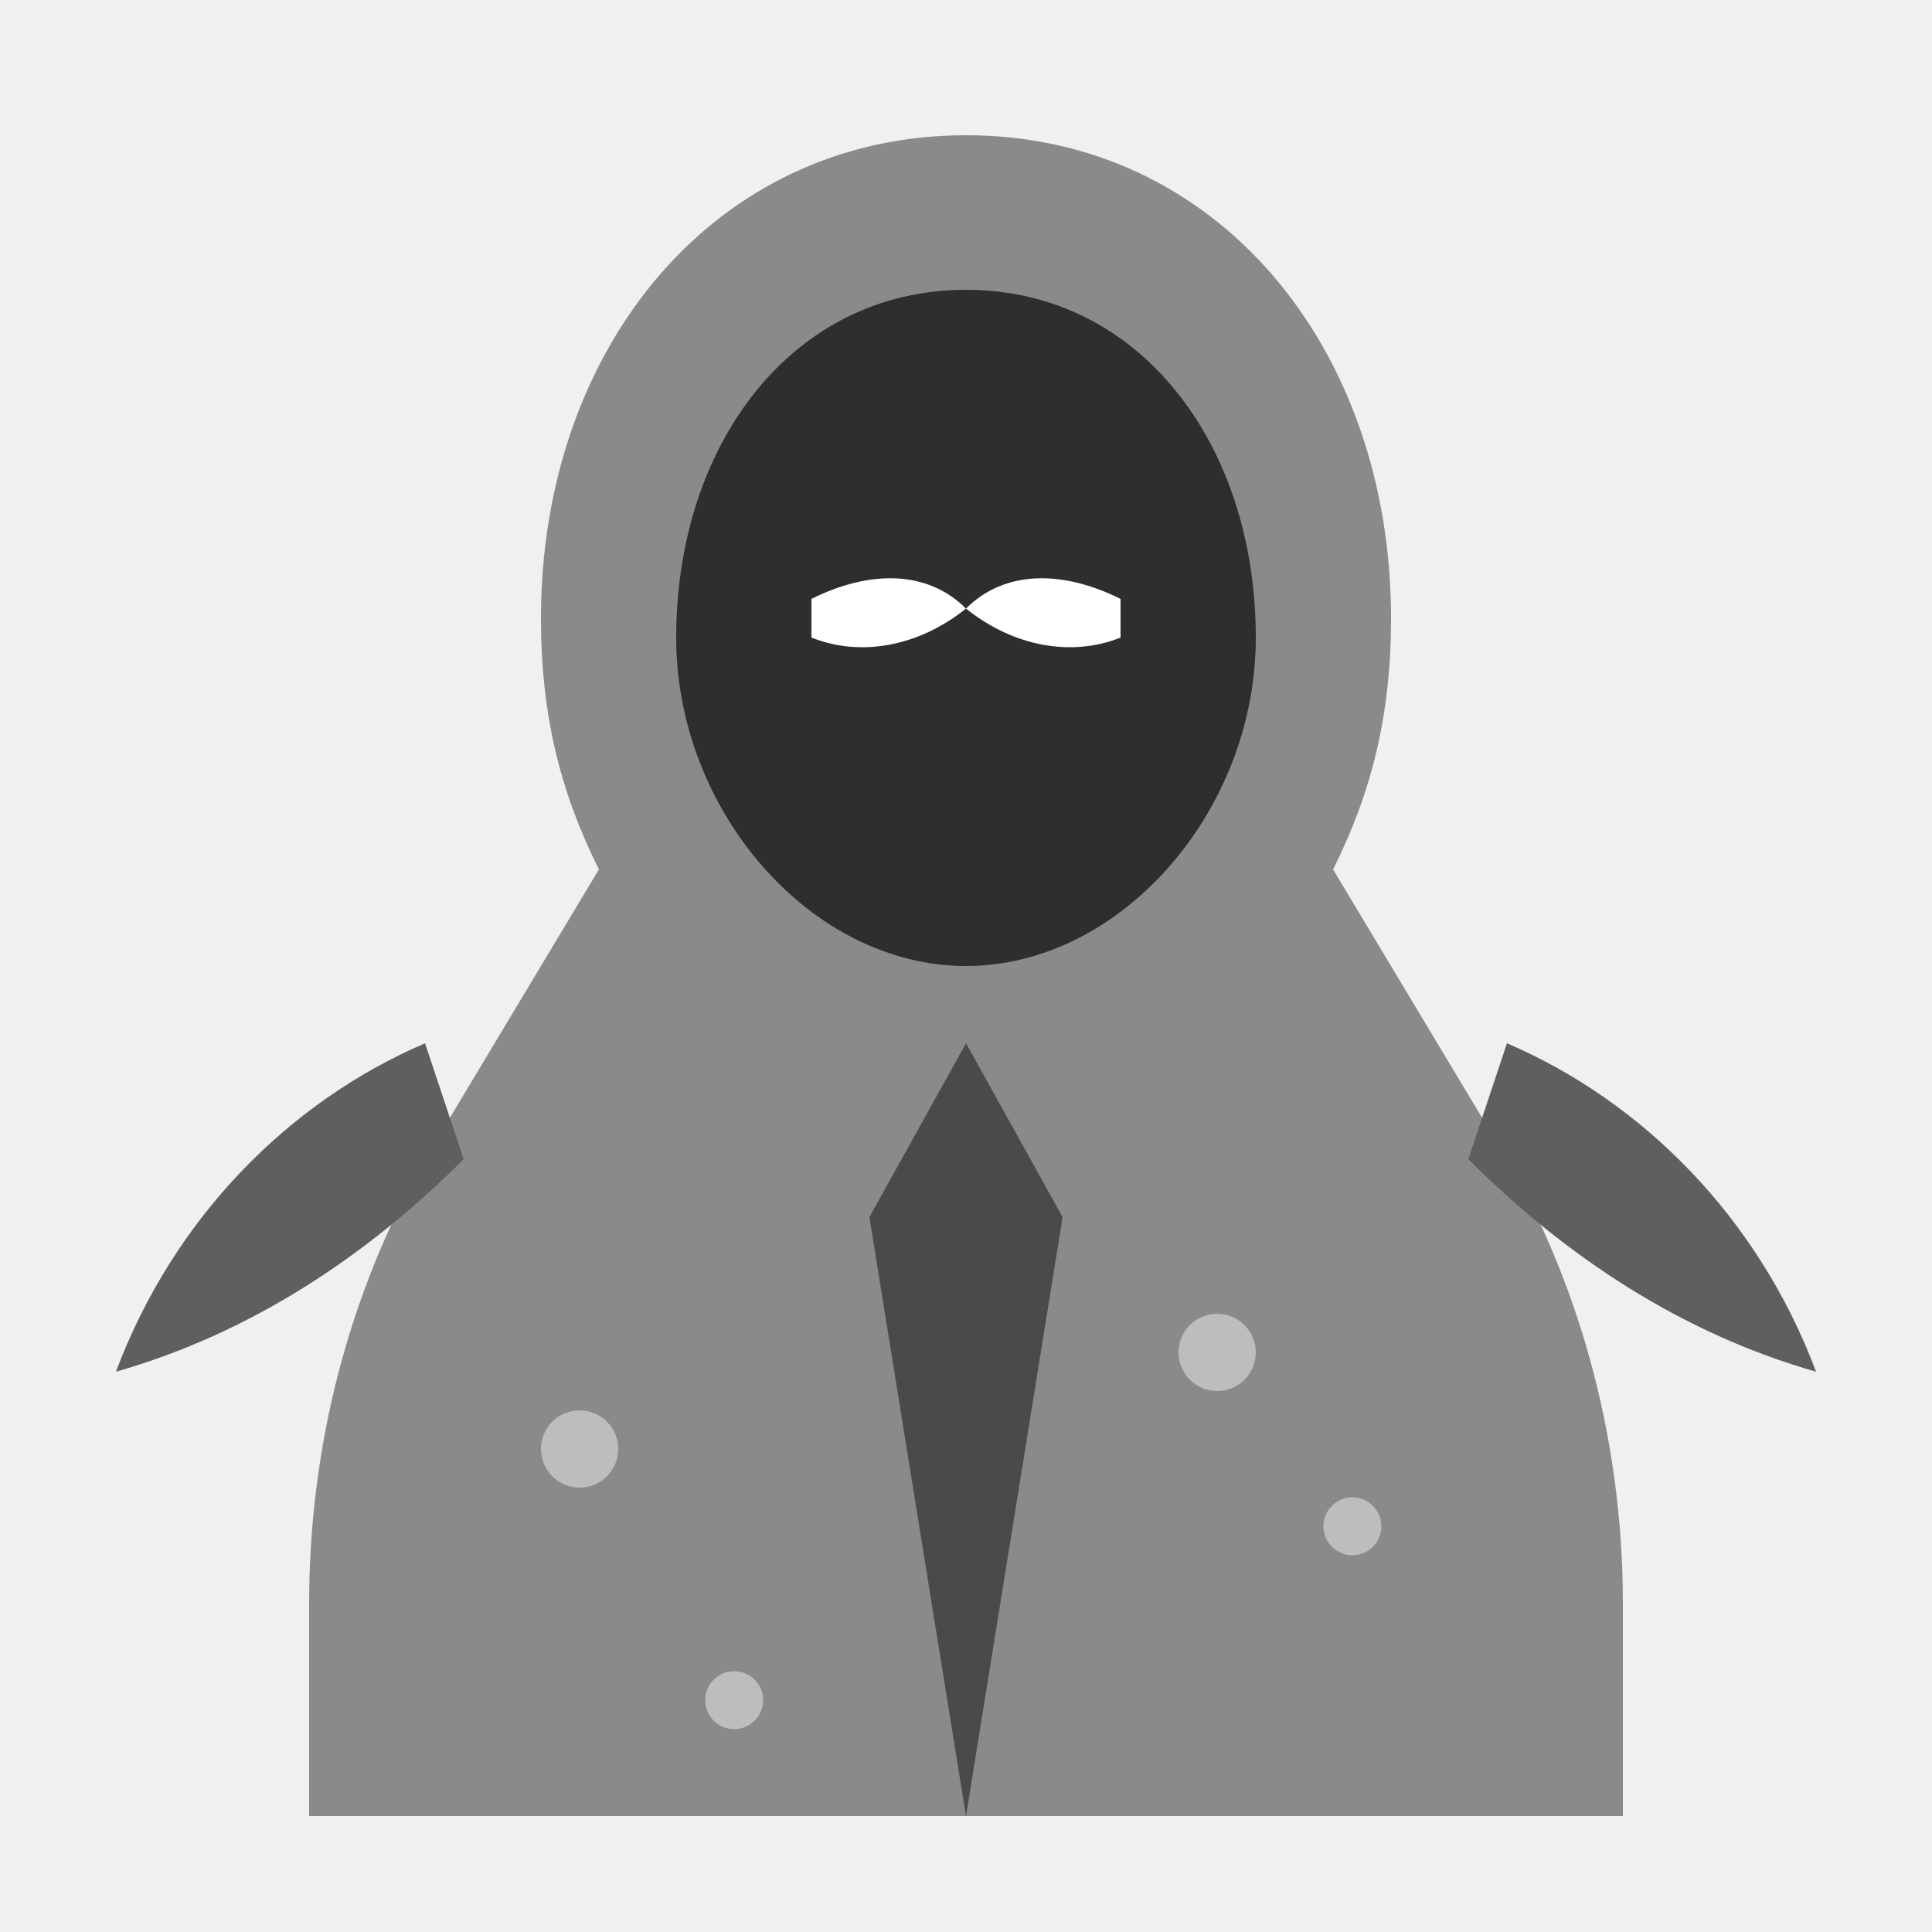
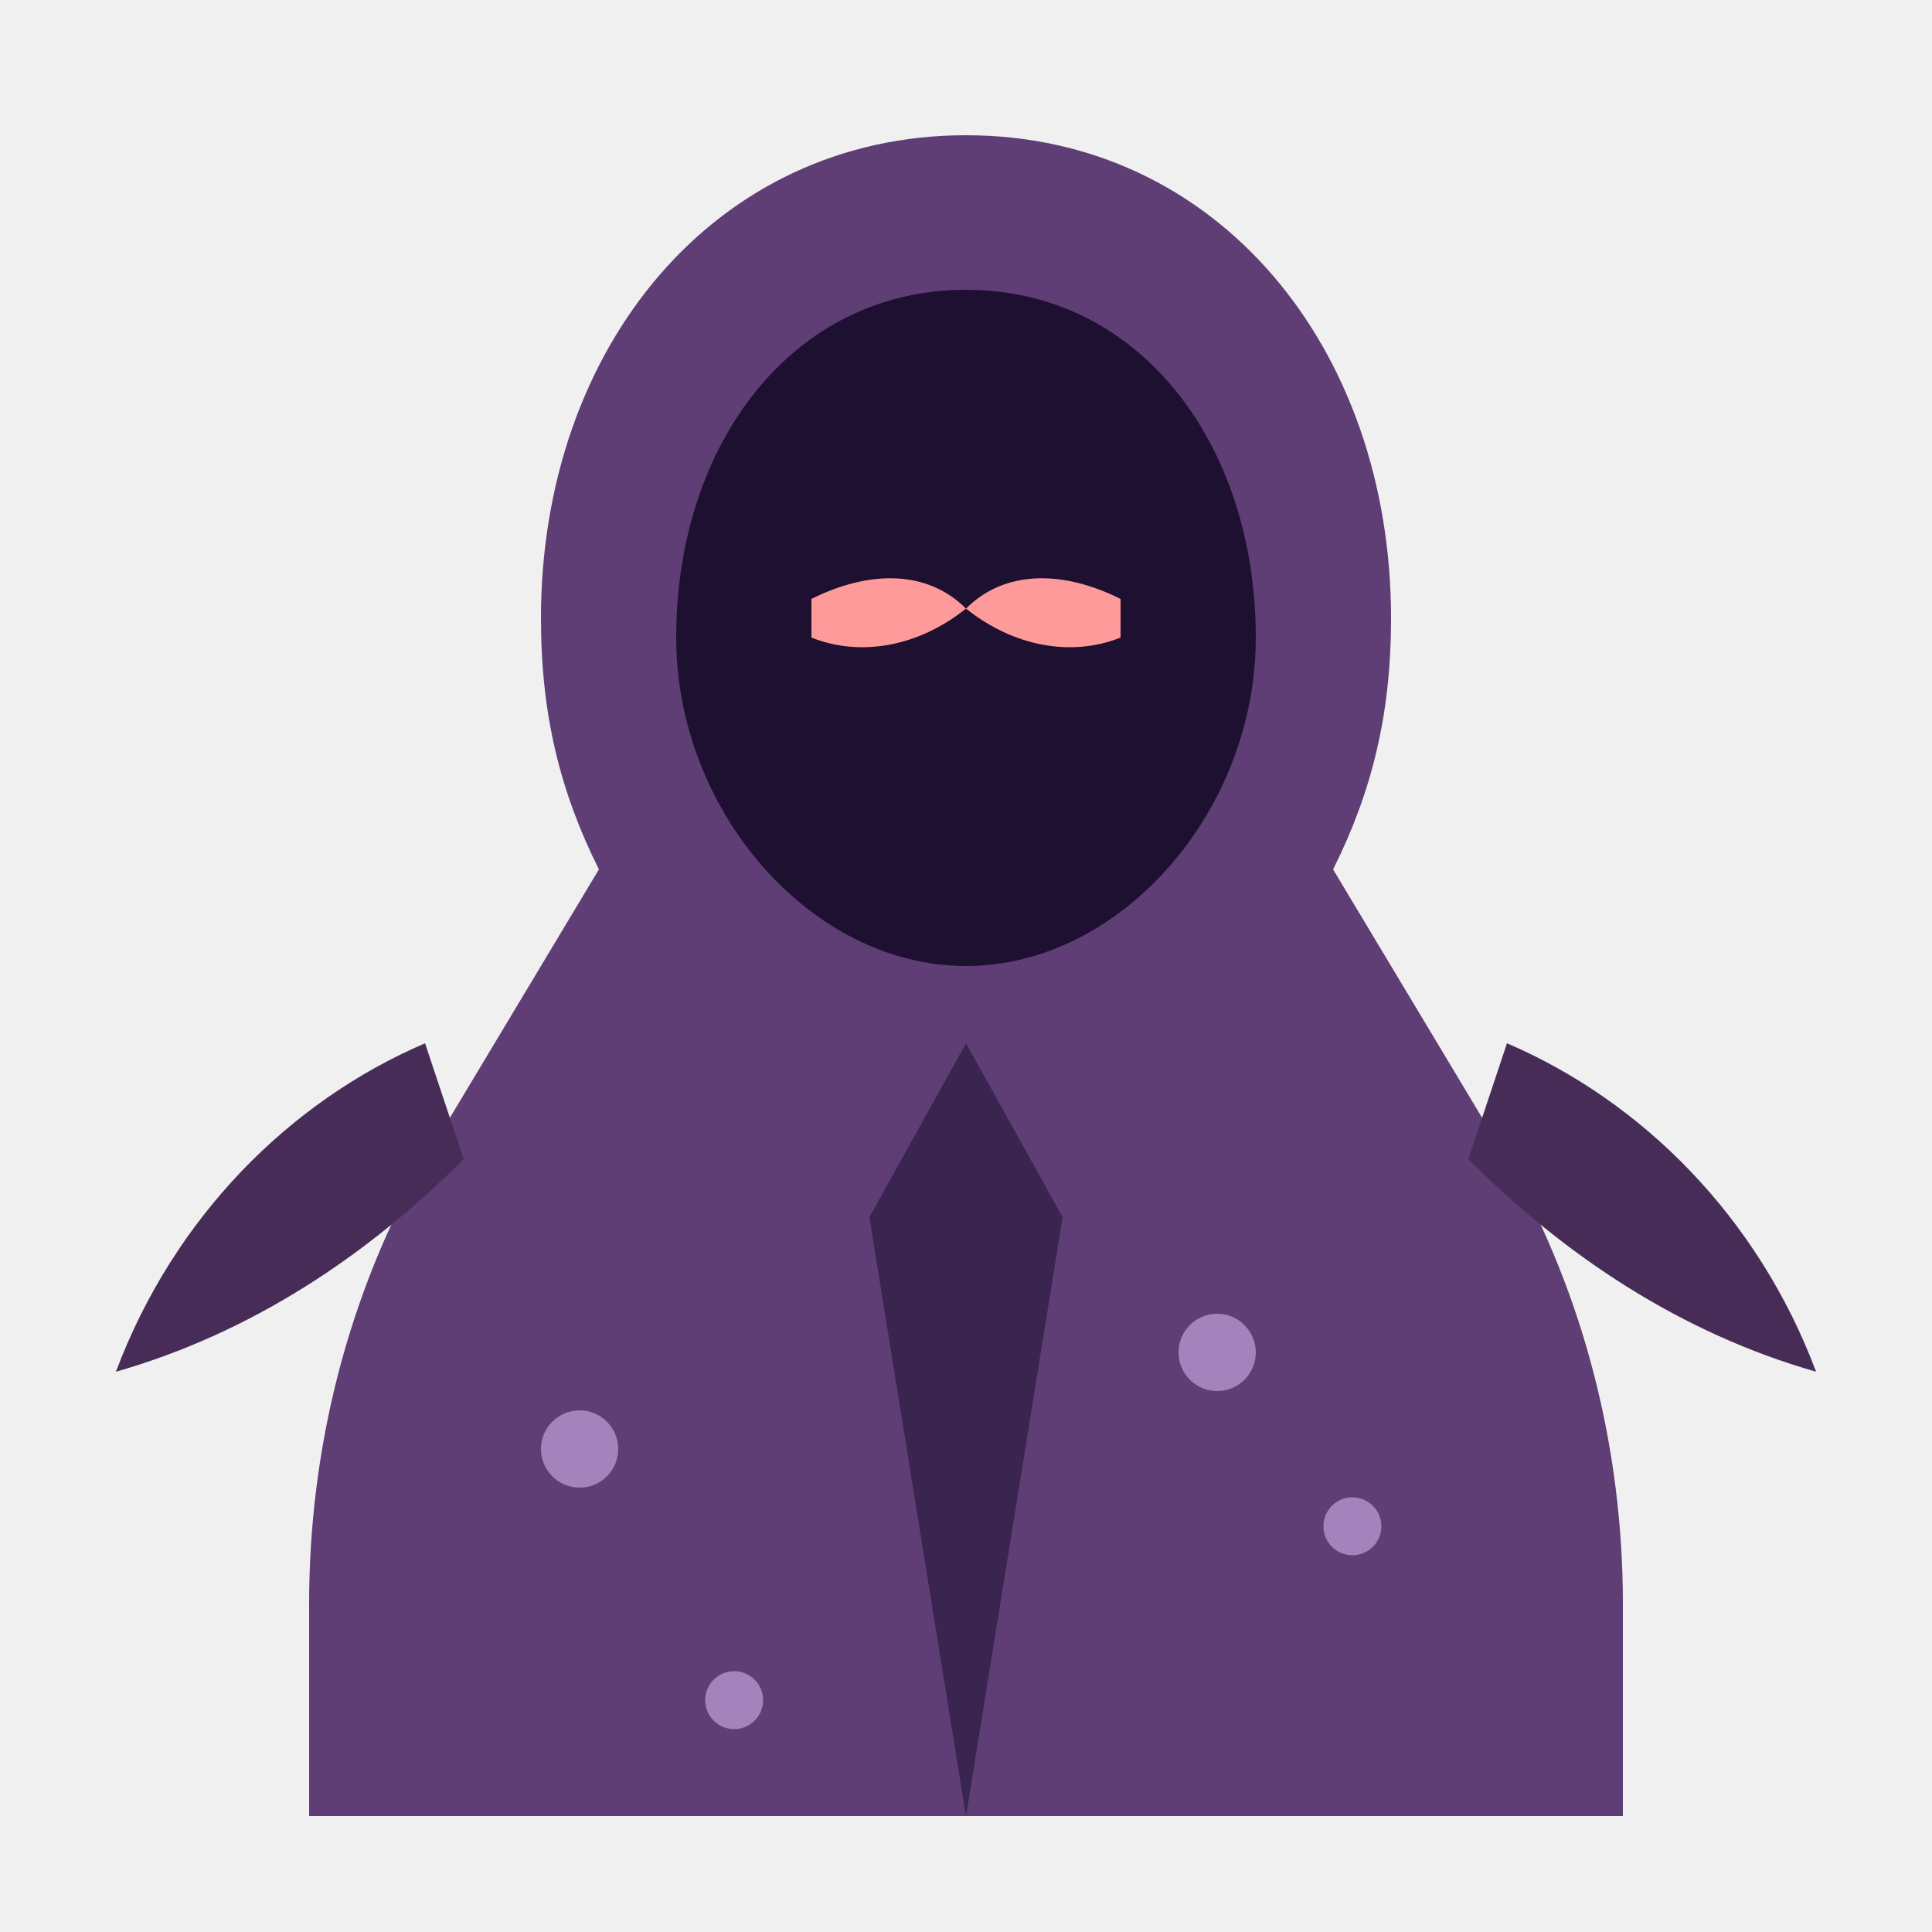
<svg xmlns="http://www.w3.org/2000/svg" viewBox="0 0 200 200" width="200" height="200">
-   <path d="M100 14c26 0 44 22 44 50 0 10-2 18-6 26l18 30c8 14 12 30 12 46v22H32v-22c0-16 4-32 12-46l18-30c-4-8-6-16-6-26 0-28 18-50 44-50z" fill="#8a8a8a" />
-   <path d="M100 30c18 0 30 16 30 36 0 18-14 34-30 34S70 84 70 66c0-20 12-36 30-36z" fill="#2e2e2e" />
-   <g fill="#ffffff">
+   <path d="M100 14c26 0 44 22 44 50 0 10-2 18-6 26l18 30c8 14 12 30 12 46v22H32v-22c0-16 4-32 12-46l18-30c-4-8-6-16-6-26 0-28 18-50 44-50z" fill="#5f3d75" />
+   <path d="M100 30c18 0 30 16 30 36 0 18-14 34-30 34S70 84 70 66c0-20 12-36 30-36z" fill="#1d1030" />
+   <g fill="#ff9a9a">
    <path d="M84 62c6-3 12-3 16 1-5 4-11 5-16 3z" />
    <path d="M116 62c-6-3-12-3-16 1 5 4 11 5 16 3z" />
  </g>
-   <g fill="#5f5f5f">
+   <g fill="#472c58">
    <path d="M44 108c-14 6-26 18-32 34 14-4 26-12 36-22z" />
    <path d="M156 108c14 6 26 18 32 34-14-4-26-12-36-22z" />
  </g>
-   <path d="M100 108l10 18-10 62-10-62z" fill="#4a4a4a" />
-   <g fill="#d8d8d8" opacity="0.65">
+   <path d="M100 108l10 18-10 62-10-62z" fill="#3a2450" />
+   <g fill="#c9a8e0" opacity="0.65">
    <circle cx="60" cy="150" r="4" />
    <circle cx="140" cy="158" r="3" />
    <circle cx="76" cy="176" r="3" />
    <circle cx="126" cy="140" r="4" />
  </g>
</svg>
